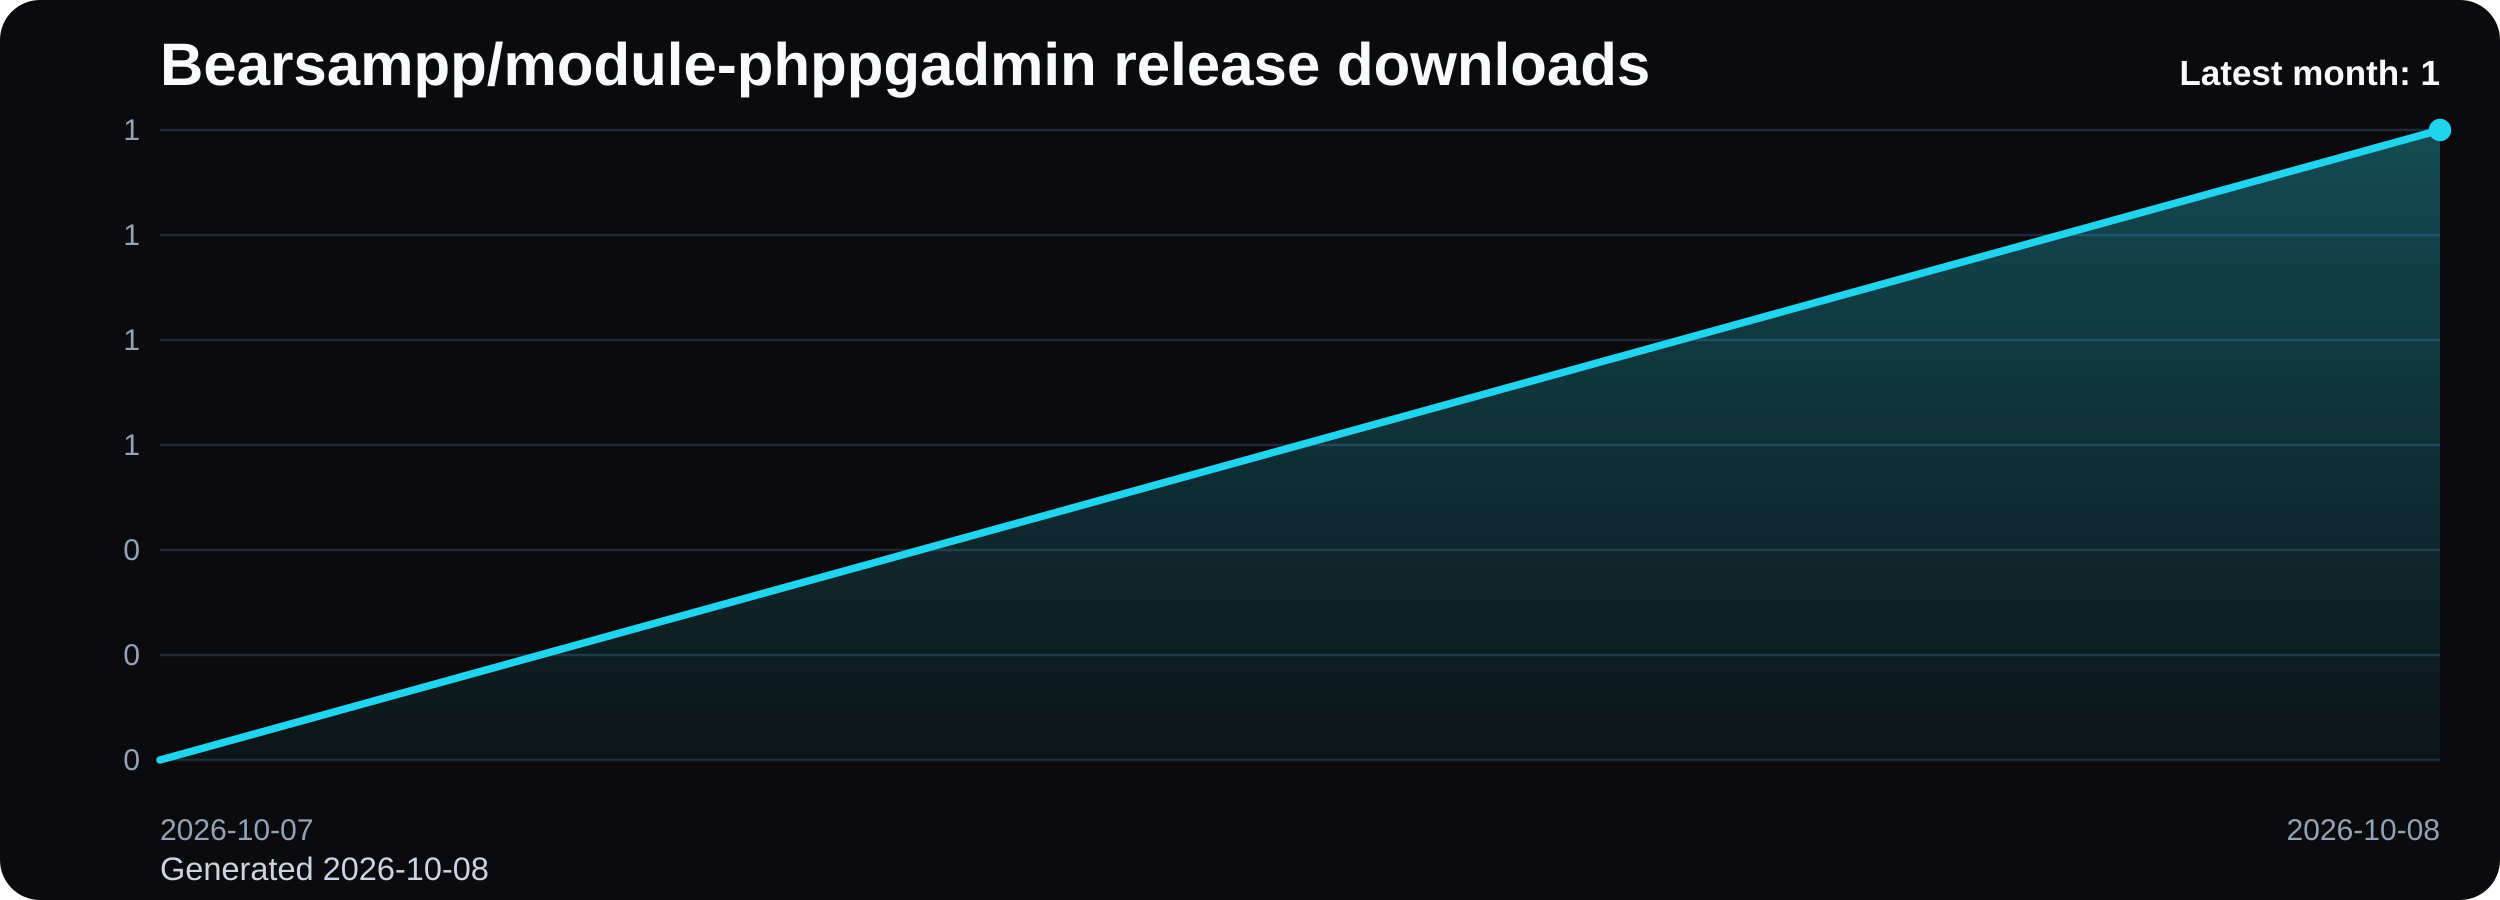
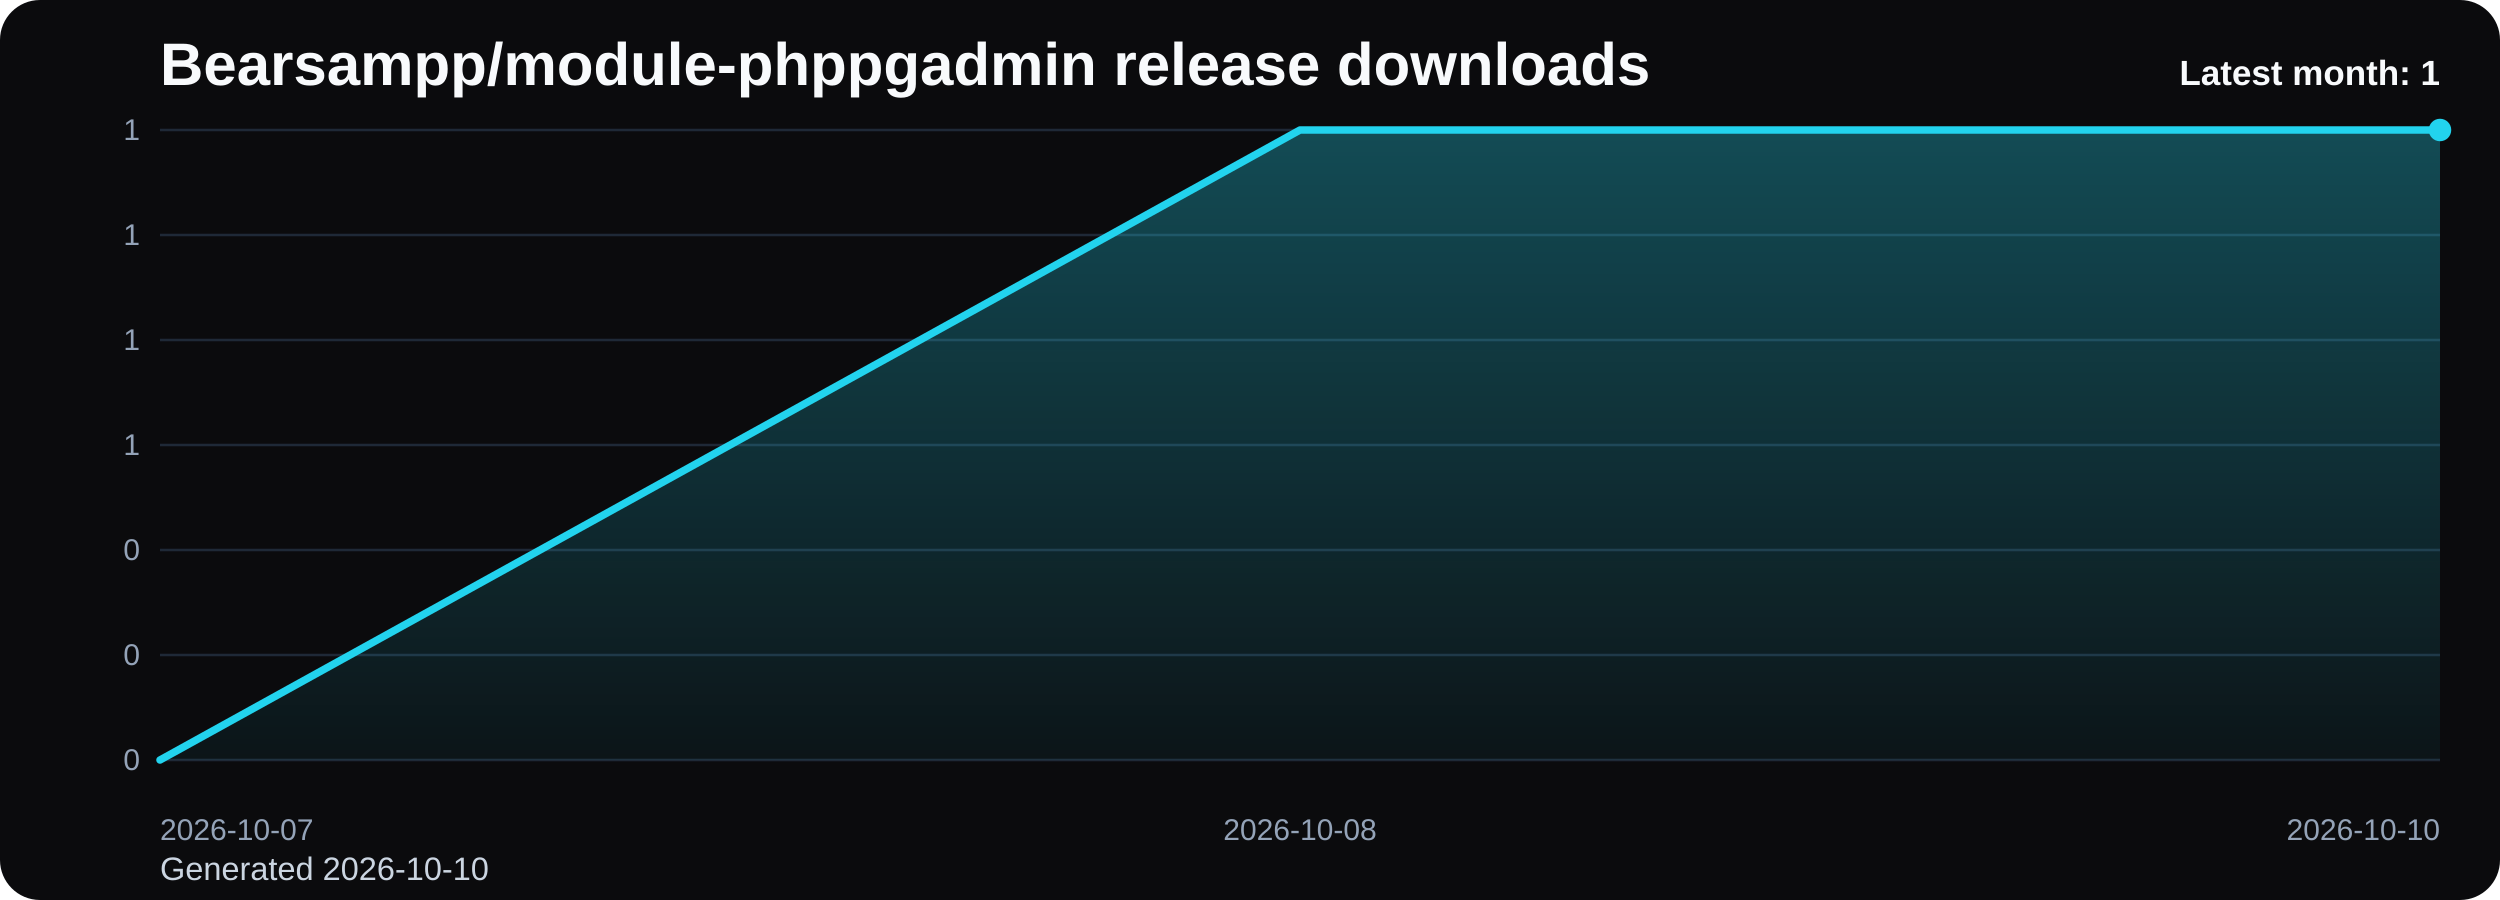
<svg xmlns="http://www.w3.org/2000/svg" viewBox="0 0 1000 360" role="img" aria-label="Bearsampp/module-phppgadmin release downloads chart">
  <defs>
    <linearGradient id="fill-monthly-black" x1="0" y1="0" x2="0" y2="1">
      <stop offset="0%" stop-color="#22d3ee" stop-opacity="0.32" />
      <stop offset="100%" stop-color="#22d3ee" stop-opacity="0.05" />
    </linearGradient>
    <style>
      .bg { fill: #0b0b0d; }
      .title { font: 700 24px Arial, sans-serif; fill: #f8fafc; }
      .sub { font: 400 13px Arial, sans-serif; fill: #cbd5e1; }
      .grid { stroke: #1f2937; stroke-width: 1; }
      .axis { font: 400 12px Arial, sans-serif; fill: #94a3b8; }
      .line { fill: none; stroke: #22d3ee; stroke-width: 3; stroke-linecap: round; stroke-linejoin: round; }
      .dot { fill: #22d3ee; }
      .value { font: 600 11px Arial, sans-serif; fill: #cbd5e1; }
      .latest { font: 700 14px Arial, sans-serif; fill: #f8fafc; }
    </style>
  </defs>
  <rect class="bg" x="0" y="0" width="1000" height="360" rx="16" />
  <text class="title" x="64" y="34">Bearsampp/module-phppgadmin release downloads</text>
-   <text class="sub" x="64" y="352">Generated 2026-10-08</text>
+   <text class="sub" x="64" y="352">Generated 2026-10-10</text>
  <line x1="64" y1="52.00" x2="976" y2="52.00" class="grid" />
  <text x="56" y="56.00" text-anchor="end" class="axis">1</text>
  <line x1="64" y1="94.00" x2="976" y2="94.00" class="grid" />
  <text x="56" y="98.00" text-anchor="end" class="axis">1</text>
  <line x1="64" y1="136.00" x2="976" y2="136.00" class="grid" />
  <text x="56" y="140.00" text-anchor="end" class="axis">1</text>
  <line x1="64" y1="178.00" x2="976" y2="178.00" class="grid" />
  <text x="56" y="182.00" text-anchor="end" class="axis">1</text>
  <line x1="64" y1="220.00" x2="976" y2="220.00" class="grid" />
  <text x="56" y="224.00" text-anchor="end" class="axis">0</text>
  <line x1="64" y1="262.00" x2="976" y2="262.00" class="grid" />
  <text x="56" y="266.00" text-anchor="end" class="axis">0</text>
  <line x1="64" y1="304.00" x2="976" y2="304.00" class="grid" />
  <text x="56" y="308.00" text-anchor="end" class="axis">0</text>
-   <path d="M 64.00 304 L 64.00 304.00 L 976.00 52.00 L 976.00 304 Z" fill="url(#fill-monthly-black)" />
-   <polyline class="line" points="64.00,304.00 976.00,52.00" />
+   <path d="M 64.00 304 L 64.00 304.00 L 520.00 52.00 L 976.00 52.00 L 976.00 304 Z" fill="url(#fill-monthly-black)" />
+   <polyline class="line" points="64.00,304.00 520.00,52.00 976.00,52.00" />
  <circle class="dot" cx="976.00" cy="52.00" r="4.5" />
  <text class="axis" x="64.00" y="336" text-anchor="start">2026-10-07</text>
-   <text class="axis" x="976.00" y="336" text-anchor="end">2026-10-08</text>
+   <text class="axis" x="520.00" y="336" text-anchor="middle">2026-10-08</text>
+   <text class="axis" x="976.00" y="336" text-anchor="end">2026-10-10</text>
  <text class="latest" x="976" y="34" text-anchor="end">Latest month: 1</text>
</svg>
